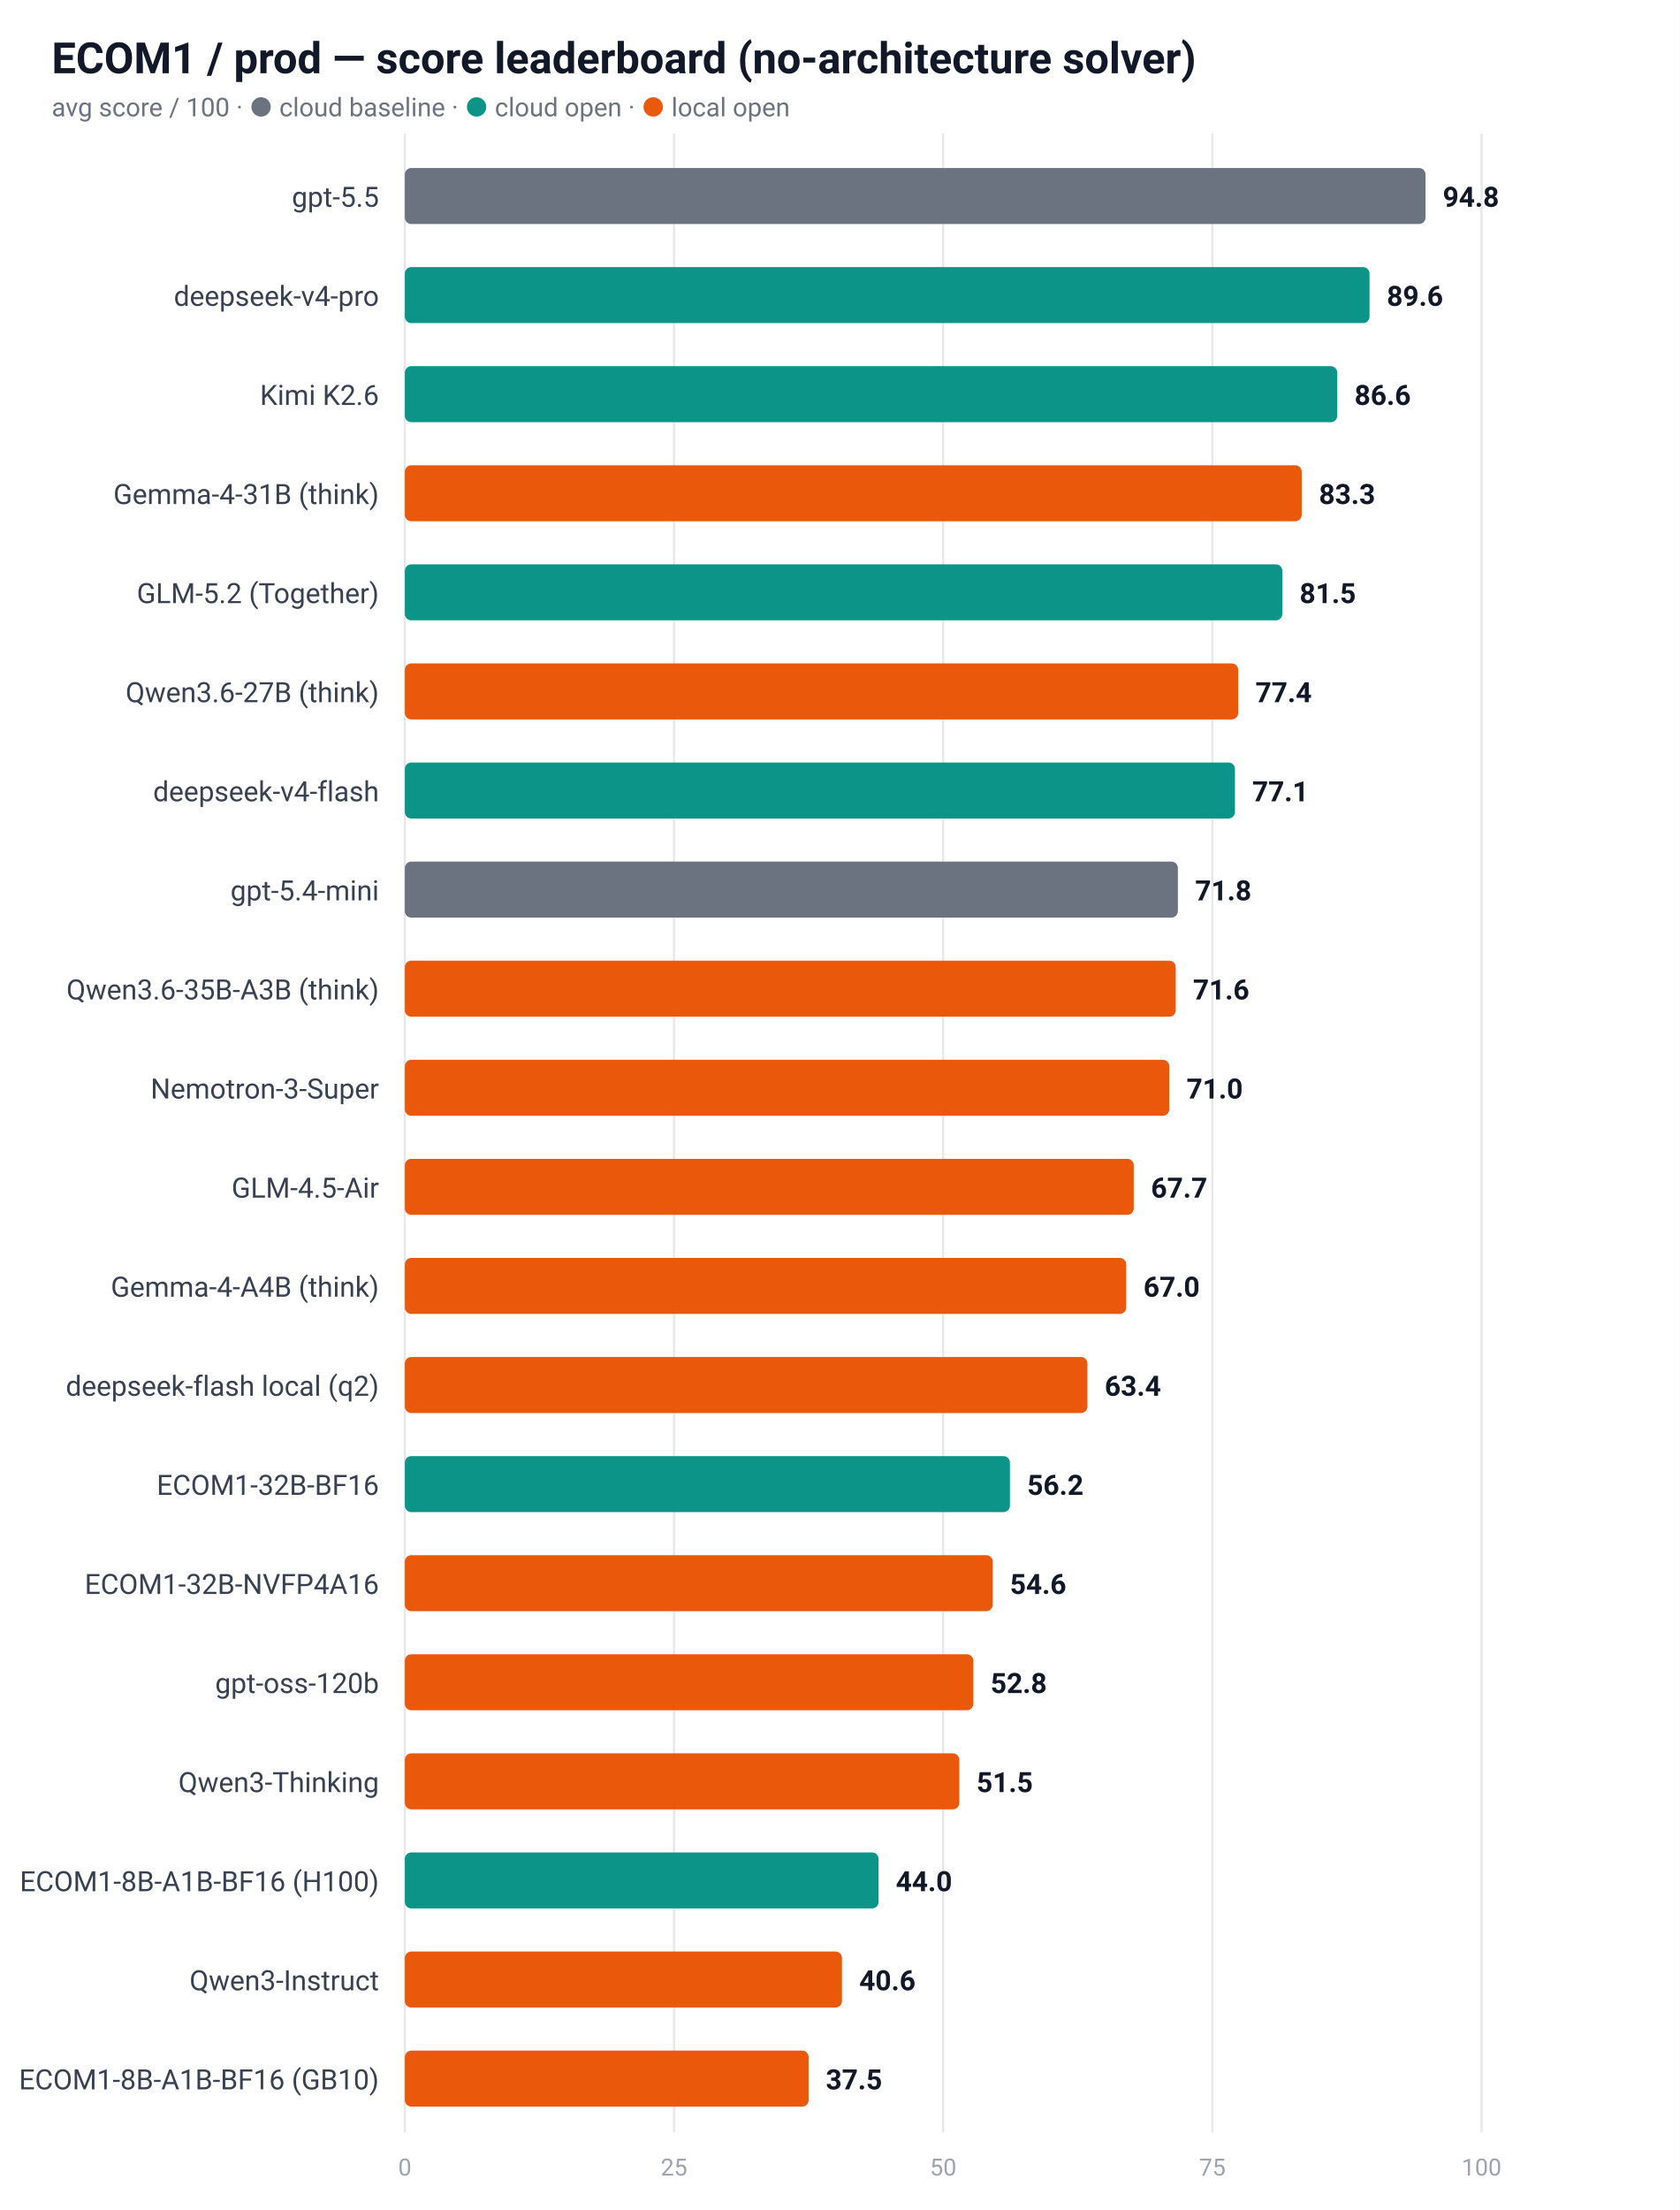
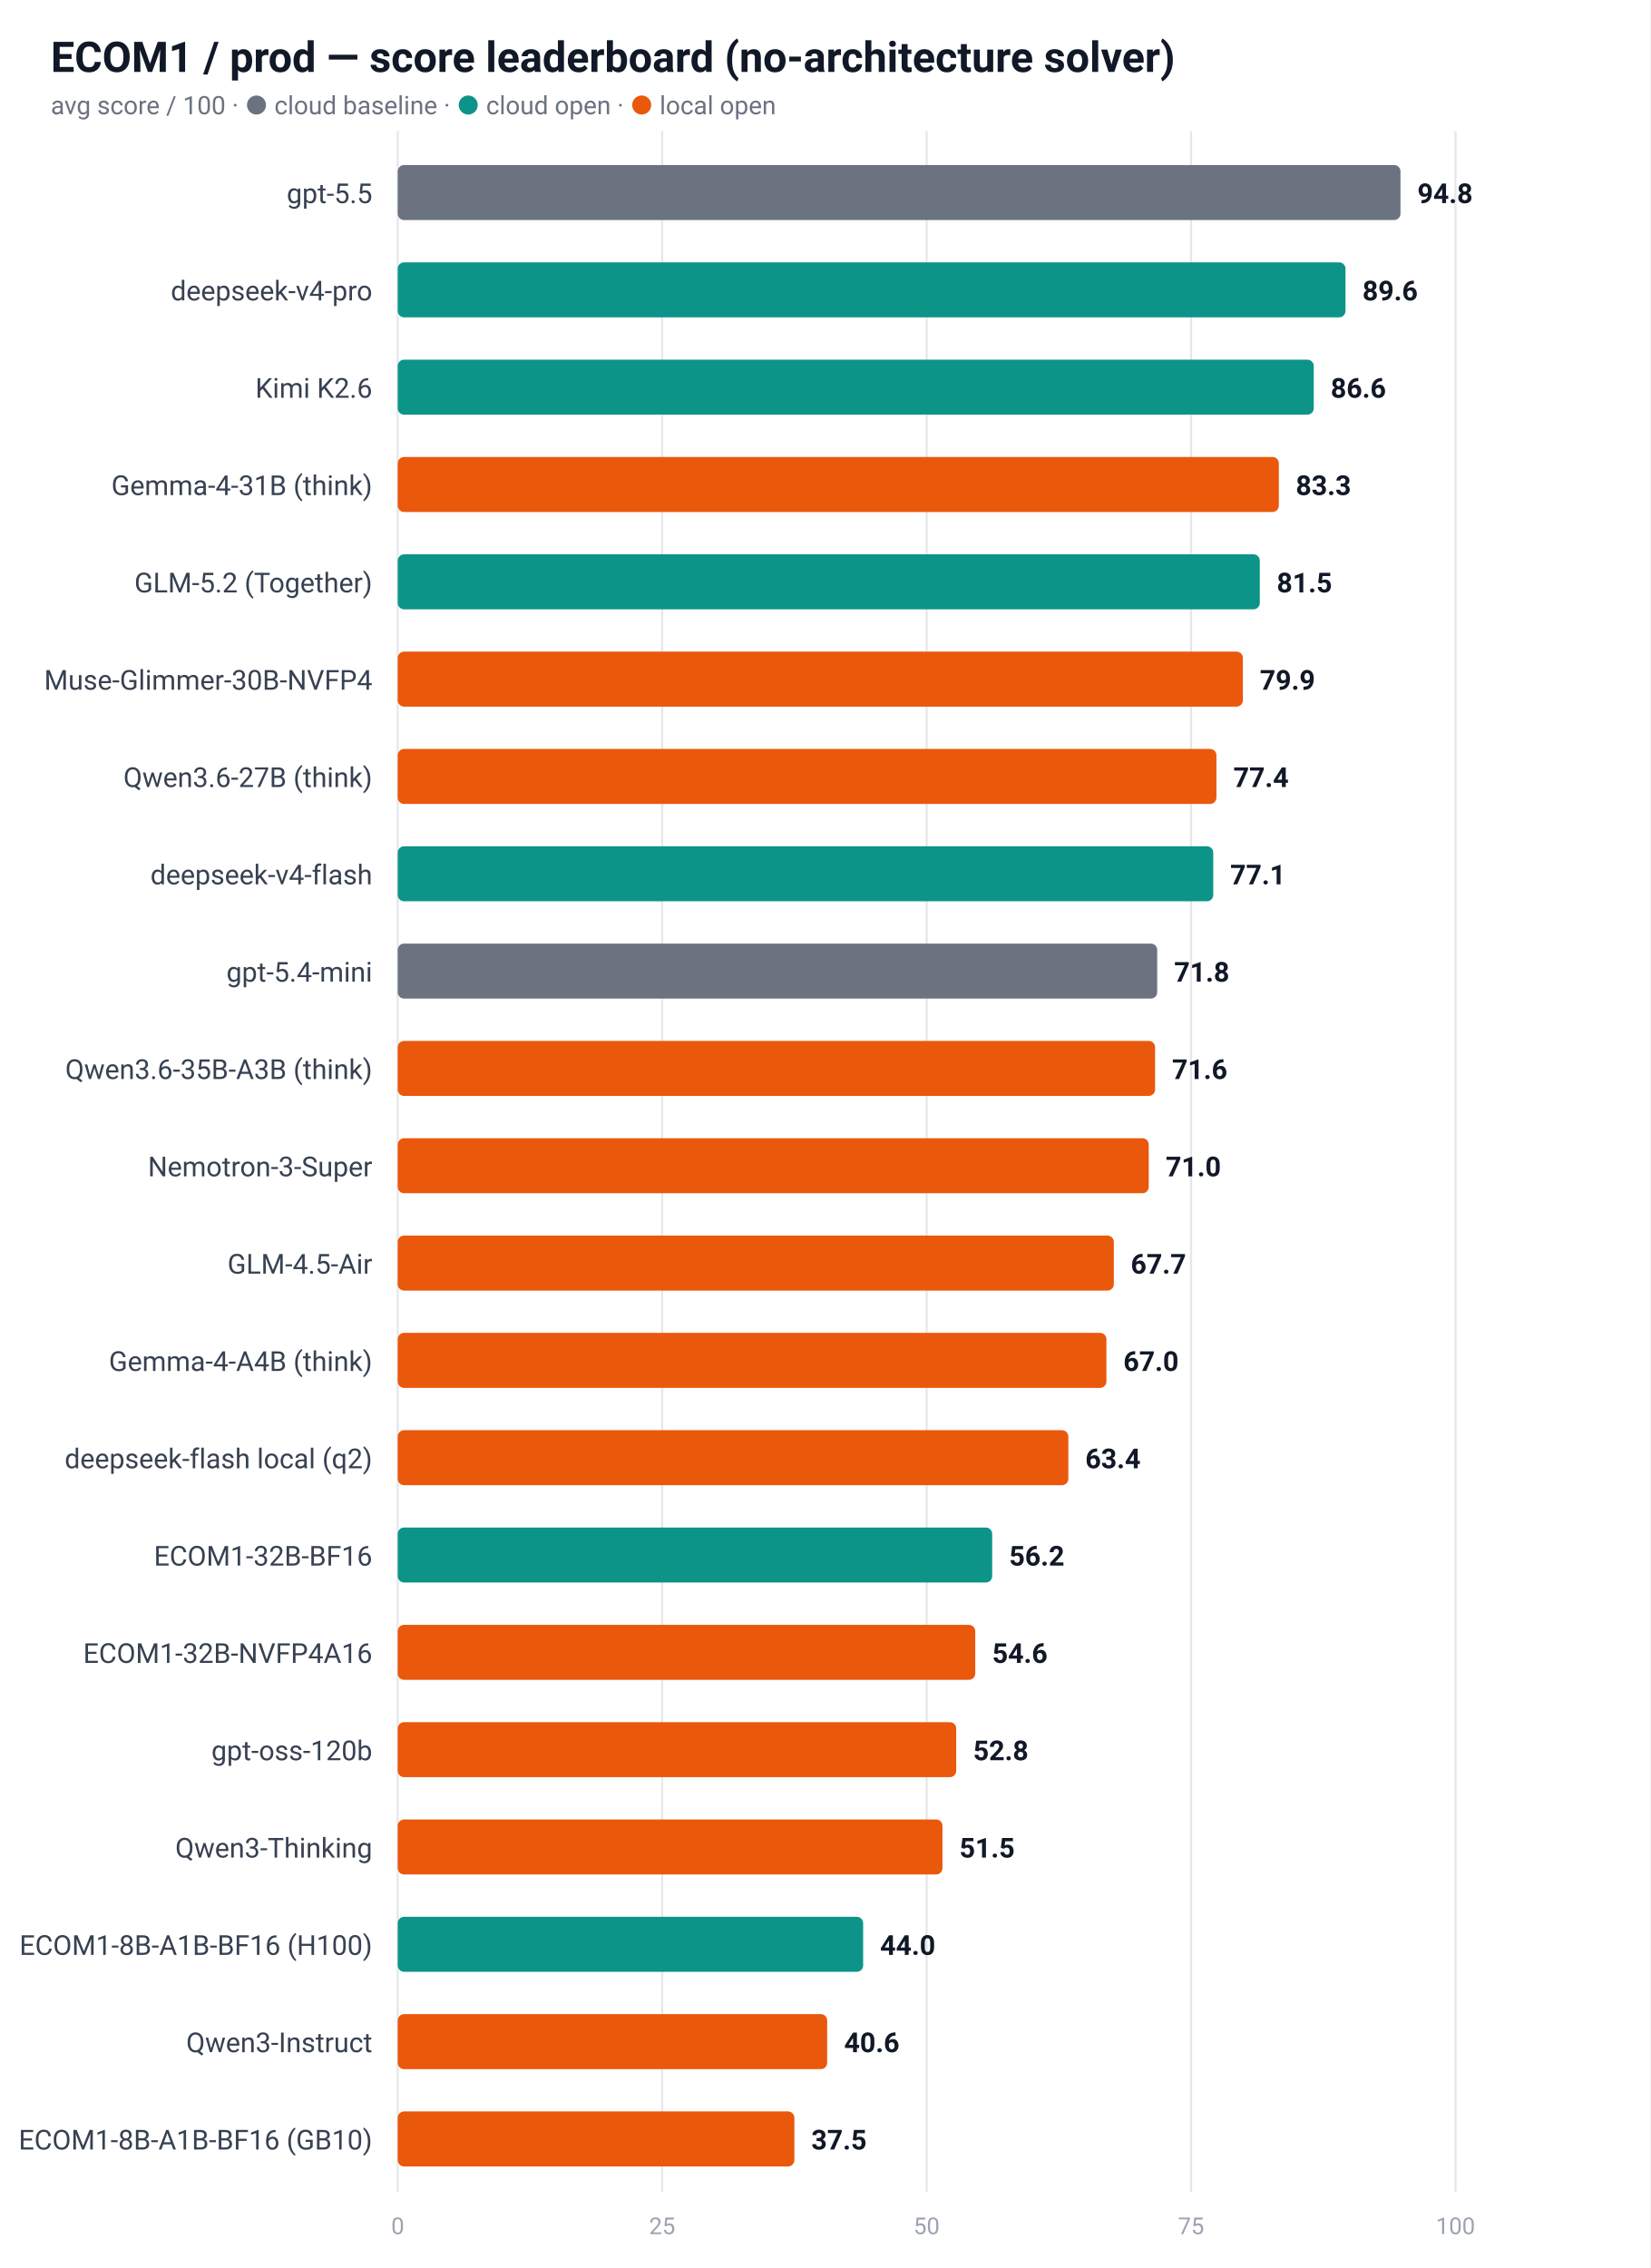
- <svg xmlns="http://www.w3.org/2000/svg" width="780" height="1026" font-family="-apple-system,Segoe UI,Roboto,sans-serif">
-   <rect width="780" height="1026" fill="#ffffff" />
+ <svg xmlns="http://www.w3.org/2000/svg" width="780" height="1072" font-family="-apple-system,Segoe UI,Roboto,sans-serif">
+   <rect width="780" height="1072" fill="#ffffff" />
  <text x="24" y="34" font-size="20" font-weight="700" fill="#111827">ECOM1 / prod — score leaderboard (no-architecture solver)</text>
  <text x="24" y="54" font-size="12" fill="#6b7280">avg score / 100 · <tspan fill="#6b7280">●</tspan> cloud baseline · <tspan fill="#0d9488">●</tspan> cloud open · <tspan fill="#ea580c">●</tspan> local open</text>
-   <line x1="188" y1="62" x2="188" y2="990" stroke="#e5e7eb" />
-   <text x="188" y="1010" font-size="11" fill="#9ca3af" text-anchor="middle">0</text>
-   <line x1="313" y1="62" x2="313" y2="990" stroke="#e5e7eb" />
-   <text x="313" y="1010" font-size="11" fill="#9ca3af" text-anchor="middle">25</text>
-   <line x1="438" y1="62" x2="438" y2="990" stroke="#e5e7eb" />
-   <text x="438" y="1010" font-size="11" fill="#9ca3af" text-anchor="middle">50</text>
-   <line x1="563" y1="62" x2="563" y2="990" stroke="#e5e7eb" />
-   <text x="563" y="1010" font-size="11" fill="#9ca3af" text-anchor="middle">75</text>
-   <line x1="688" y1="62" x2="688" y2="990" stroke="#e5e7eb" />
-   <text x="688" y="1010" font-size="11" fill="#9ca3af" text-anchor="middle">100</text>
+   <line x1="188" y1="62" x2="188" y2="1036" stroke="#e5e7eb" />
+   <text x="188" y="1056" font-size="11" fill="#9ca3af" text-anchor="middle">0</text>
+   <line x1="313" y1="62" x2="313" y2="1036" stroke="#e5e7eb" />
+   <text x="313" y="1056" font-size="11" fill="#9ca3af" text-anchor="middle">25</text>
+   <line x1="438" y1="62" x2="438" y2="1036" stroke="#e5e7eb" />
+   <text x="438" y="1056" font-size="11" fill="#9ca3af" text-anchor="middle">50</text>
+   <line x1="563" y1="62" x2="563" y2="1036" stroke="#e5e7eb" />
+   <text x="563" y="1056" font-size="11" fill="#9ca3af" text-anchor="middle">75</text>
+   <line x1="688" y1="62" x2="688" y2="1036" stroke="#e5e7eb" />
+   <text x="688" y="1056" font-size="11" fill="#9ca3af" text-anchor="middle">100</text>
  <text x="176" y="96" font-size="13" fill="#374151" text-anchor="end">gpt-5.5</text>
  <rect x="188" y="78" width="474" height="26" rx="3" fill="#6b7280" />
  <text x="670" y="96" font-size="13" font-weight="700" fill="#111827">94.8</text>
  <text x="176" y="142" font-size="13" fill="#374151" text-anchor="end">deepseek-v4-pro</text>
  <rect x="188" y="124" width="448" height="26" rx="3" fill="#0d9488" />
  <text x="644" y="142" font-size="13" font-weight="700" fill="#111827">89.6</text>
  <text x="176" y="188" font-size="13" fill="#374151" text-anchor="end">Kimi K2.6</text>
  <rect x="188" y="170" width="433" height="26" rx="3" fill="#0d9488" />
  <text x="629" y="188" font-size="13" font-weight="700" fill="#111827">86.6</text>
  <text x="176" y="234" font-size="13" fill="#374151" text-anchor="end">Gemma-4-31B (think)</text>
  <rect x="188" y="216" width="416.5" height="26" rx="3" fill="#ea580c" />
  <text x="612.5" y="234" font-size="13" font-weight="700" fill="#111827">83.3</text>
  <text x="176" y="280" font-size="13" fill="#374151" text-anchor="end">GLM-5.2 (Together)</text>
  <rect x="188" y="262" width="407.5" height="26" rx="3" fill="#0d9488" />
  <text x="603.5" y="280" font-size="13" font-weight="700" fill="#111827">81.5</text>
-   <text x="176" y="326" font-size="13" fill="#374151" text-anchor="end">Qwen3.6-27B (think)</text>
-   <rect x="188" y="308" width="387" height="26" rx="3" fill="#ea580c" />
-   <text x="583" y="326" font-size="13" font-weight="700" fill="#111827">77.4</text>
-   <text x="176" y="372" font-size="13" fill="#374151" text-anchor="end">deepseek-v4-flash</text>
-   <rect x="188" y="354" width="385.5" height="26" rx="3" fill="#0d9488" />
-   <text x="581.5" y="372" font-size="13" font-weight="700" fill="#111827">77.1</text>
-   <text x="176" y="418" font-size="13" fill="#374151" text-anchor="end">gpt-5.4-mini</text>
-   <rect x="188" y="400" width="359" height="26" rx="3" fill="#6b7280" />
-   <text x="555" y="418" font-size="13" font-weight="700" fill="#111827">71.8</text>
-   <text x="176" y="464" font-size="13" fill="#374151" text-anchor="end">Qwen3.6-35B-A3B (think)</text>
-   <rect x="188" y="446" width="358" height="26" rx="3" fill="#ea580c" />
-   <text x="554" y="464" font-size="13" font-weight="700" fill="#111827">71.6</text>
-   <text x="176" y="510" font-size="13" fill="#374151" text-anchor="end">Nemotron-3-Super</text>
-   <rect x="188" y="492" width="355" height="26" rx="3" fill="#ea580c" />
-   <text x="551" y="510" font-size="13" font-weight="700" fill="#111827">71.0</text>
-   <text x="176" y="556" font-size="13" fill="#374151" text-anchor="end">GLM-4.5-Air</text>
-   <rect x="188" y="538" width="338.5" height="26" rx="3" fill="#ea580c" />
-   <text x="534.5" y="556" font-size="13" font-weight="700" fill="#111827">67.7</text>
-   <text x="176" y="602" font-size="13" fill="#374151" text-anchor="end">Gemma-4-A4B (think)</text>
-   <rect x="188" y="584" width="335" height="26" rx="3" fill="#ea580c" />
-   <text x="531" y="602" font-size="13" font-weight="700" fill="#111827">67.0</text>
-   <text x="176" y="648" font-size="13" fill="#374151" text-anchor="end">deepseek-flash local (q2)</text>
-   <rect x="188" y="630" width="317" height="26" rx="3" fill="#ea580c" />
-   <text x="513" y="648" font-size="13" font-weight="700" fill="#111827">63.4</text>
-   <text x="176" y="694" font-size="13" fill="#374151" text-anchor="end">ECOM1-32B-BF16</text>
-   <rect x="188" y="676" width="281" height="26" rx="3" fill="#0d9488" />
-   <text x="477" y="694" font-size="13" font-weight="700" fill="#111827">56.2</text>
-   <text x="176" y="740" font-size="13" fill="#374151" text-anchor="end">ECOM1-32B-NVFP4A16</text>
-   <rect x="188" y="722" width="273" height="26" rx="3" fill="#ea580c" />
-   <text x="469" y="740" font-size="13" font-weight="700" fill="#111827">54.6</text>
-   <text x="176" y="786" font-size="13" fill="#374151" text-anchor="end">gpt-oss-120b</text>
-   <rect x="188" y="768" width="264" height="26" rx="3" fill="#ea580c" />
-   <text x="460" y="786" font-size="13" font-weight="700" fill="#111827">52.8</text>
-   <text x="176" y="832" font-size="13" fill="#374151" text-anchor="end">Qwen3-Thinking</text>
-   <rect x="188" y="814" width="257.5" height="26" rx="3" fill="#ea580c" />
-   <text x="453.5" y="832" font-size="13" font-weight="700" fill="#111827">51.5</text>
-   <text x="176" y="878" font-size="13" fill="#374151" text-anchor="end">ECOM1-8B-A1B-BF16 (H100)</text>
-   <rect x="188" y="860" width="220" height="26" rx="3" fill="#0d9488" />
-   <text x="416" y="878" font-size="13" font-weight="700" fill="#111827">44.0</text>
-   <text x="176" y="924" font-size="13" fill="#374151" text-anchor="end">Qwen3-Instruct</text>
-   <rect x="188" y="906" width="203" height="26" rx="3" fill="#ea580c" />
-   <text x="399" y="924" font-size="13" font-weight="700" fill="#111827">40.6</text>
-   <text x="176" y="970" font-size="13" fill="#374151" text-anchor="end">ECOM1-8B-A1B-BF16 (GB10)</text>
-   <rect x="188" y="952" width="187.5" height="26" rx="3" fill="#ea580c" />
-   <text x="383.5" y="970" font-size="13" font-weight="700" fill="#111827">37.5</text>
+   <text x="176" y="326" font-size="13" fill="#374151" text-anchor="end">Muse-Glimmer-30B-NVFP4</text>
+   <rect x="188" y="308" width="399.5" height="26" rx="3" fill="#ea580c" />
+   <text x="595.5" y="326" font-size="13" font-weight="700" fill="#111827">79.9</text>
+   <text x="176" y="372" font-size="13" fill="#374151" text-anchor="end">Qwen3.6-27B (think)</text>
+   <rect x="188" y="354" width="387" height="26" rx="3" fill="#ea580c" />
+   <text x="583" y="372" font-size="13" font-weight="700" fill="#111827">77.4</text>
+   <text x="176" y="418" font-size="13" fill="#374151" text-anchor="end">deepseek-v4-flash</text>
+   <rect x="188" y="400" width="385.5" height="26" rx="3" fill="#0d9488" />
+   <text x="581.5" y="418" font-size="13" font-weight="700" fill="#111827">77.1</text>
+   <text x="176" y="464" font-size="13" fill="#374151" text-anchor="end">gpt-5.4-mini</text>
+   <rect x="188" y="446" width="359" height="26" rx="3" fill="#6b7280" />
+   <text x="555" y="464" font-size="13" font-weight="700" fill="#111827">71.8</text>
+   <text x="176" y="510" font-size="13" fill="#374151" text-anchor="end">Qwen3.6-35B-A3B (think)</text>
+   <rect x="188" y="492" width="358" height="26" rx="3" fill="#ea580c" />
+   <text x="554" y="510" font-size="13" font-weight="700" fill="#111827">71.6</text>
+   <text x="176" y="556" font-size="13" fill="#374151" text-anchor="end">Nemotron-3-Super</text>
+   <rect x="188" y="538" width="355" height="26" rx="3" fill="#ea580c" />
+   <text x="551" y="556" font-size="13" font-weight="700" fill="#111827">71.0</text>
+   <text x="176" y="602" font-size="13" fill="#374151" text-anchor="end">GLM-4.5-Air</text>
+   <rect x="188" y="584" width="338.5" height="26" rx="3" fill="#ea580c" />
+   <text x="534.5" y="602" font-size="13" font-weight="700" fill="#111827">67.7</text>
+   <text x="176" y="648" font-size="13" fill="#374151" text-anchor="end">Gemma-4-A4B (think)</text>
+   <rect x="188" y="630" width="335" height="26" rx="3" fill="#ea580c" />
+   <text x="531" y="648" font-size="13" font-weight="700" fill="#111827">67.0</text>
+   <text x="176" y="694" font-size="13" fill="#374151" text-anchor="end">deepseek-flash local (q2)</text>
+   <rect x="188" y="676" width="317" height="26" rx="3" fill="#ea580c" />
+   <text x="513" y="694" font-size="13" font-weight="700" fill="#111827">63.4</text>
+   <text x="176" y="740" font-size="13" fill="#374151" text-anchor="end">ECOM1-32B-BF16</text>
+   <rect x="188" y="722" width="281" height="26" rx="3" fill="#0d9488" />
+   <text x="477" y="740" font-size="13" font-weight="700" fill="#111827">56.2</text>
+   <text x="176" y="786" font-size="13" fill="#374151" text-anchor="end">ECOM1-32B-NVFP4A16</text>
+   <rect x="188" y="768" width="273" height="26" rx="3" fill="#ea580c" />
+   <text x="469" y="786" font-size="13" font-weight="700" fill="#111827">54.6</text>
+   <text x="176" y="832" font-size="13" fill="#374151" text-anchor="end">gpt-oss-120b</text>
+   <rect x="188" y="814" width="264" height="26" rx="3" fill="#ea580c" />
+   <text x="460" y="832" font-size="13" font-weight="700" fill="#111827">52.8</text>
+   <text x="176" y="878" font-size="13" fill="#374151" text-anchor="end">Qwen3-Thinking</text>
+   <rect x="188" y="860" width="257.5" height="26" rx="3" fill="#ea580c" />
+   <text x="453.5" y="878" font-size="13" font-weight="700" fill="#111827">51.5</text>
+   <text x="176" y="924" font-size="13" fill="#374151" text-anchor="end">ECOM1-8B-A1B-BF16 (H100)</text>
+   <rect x="188" y="906" width="220" height="26" rx="3" fill="#0d9488" />
+   <text x="416" y="924" font-size="13" font-weight="700" fill="#111827">44.0</text>
+   <text x="176" y="970" font-size="13" fill="#374151" text-anchor="end">Qwen3-Instruct</text>
+   <rect x="188" y="952" width="203" height="26" rx="3" fill="#ea580c" />
+   <text x="399" y="970" font-size="13" font-weight="700" fill="#111827">40.6</text>
+   <text x="176" y="1016" font-size="13" fill="#374151" text-anchor="end">ECOM1-8B-A1B-BF16 (GB10)</text>
+   <rect x="188" y="998" width="187.5" height="26" rx="3" fill="#ea580c" />
+   <text x="383.5" y="1016" font-size="13" font-weight="700" fill="#111827">37.5</text>
</svg>
